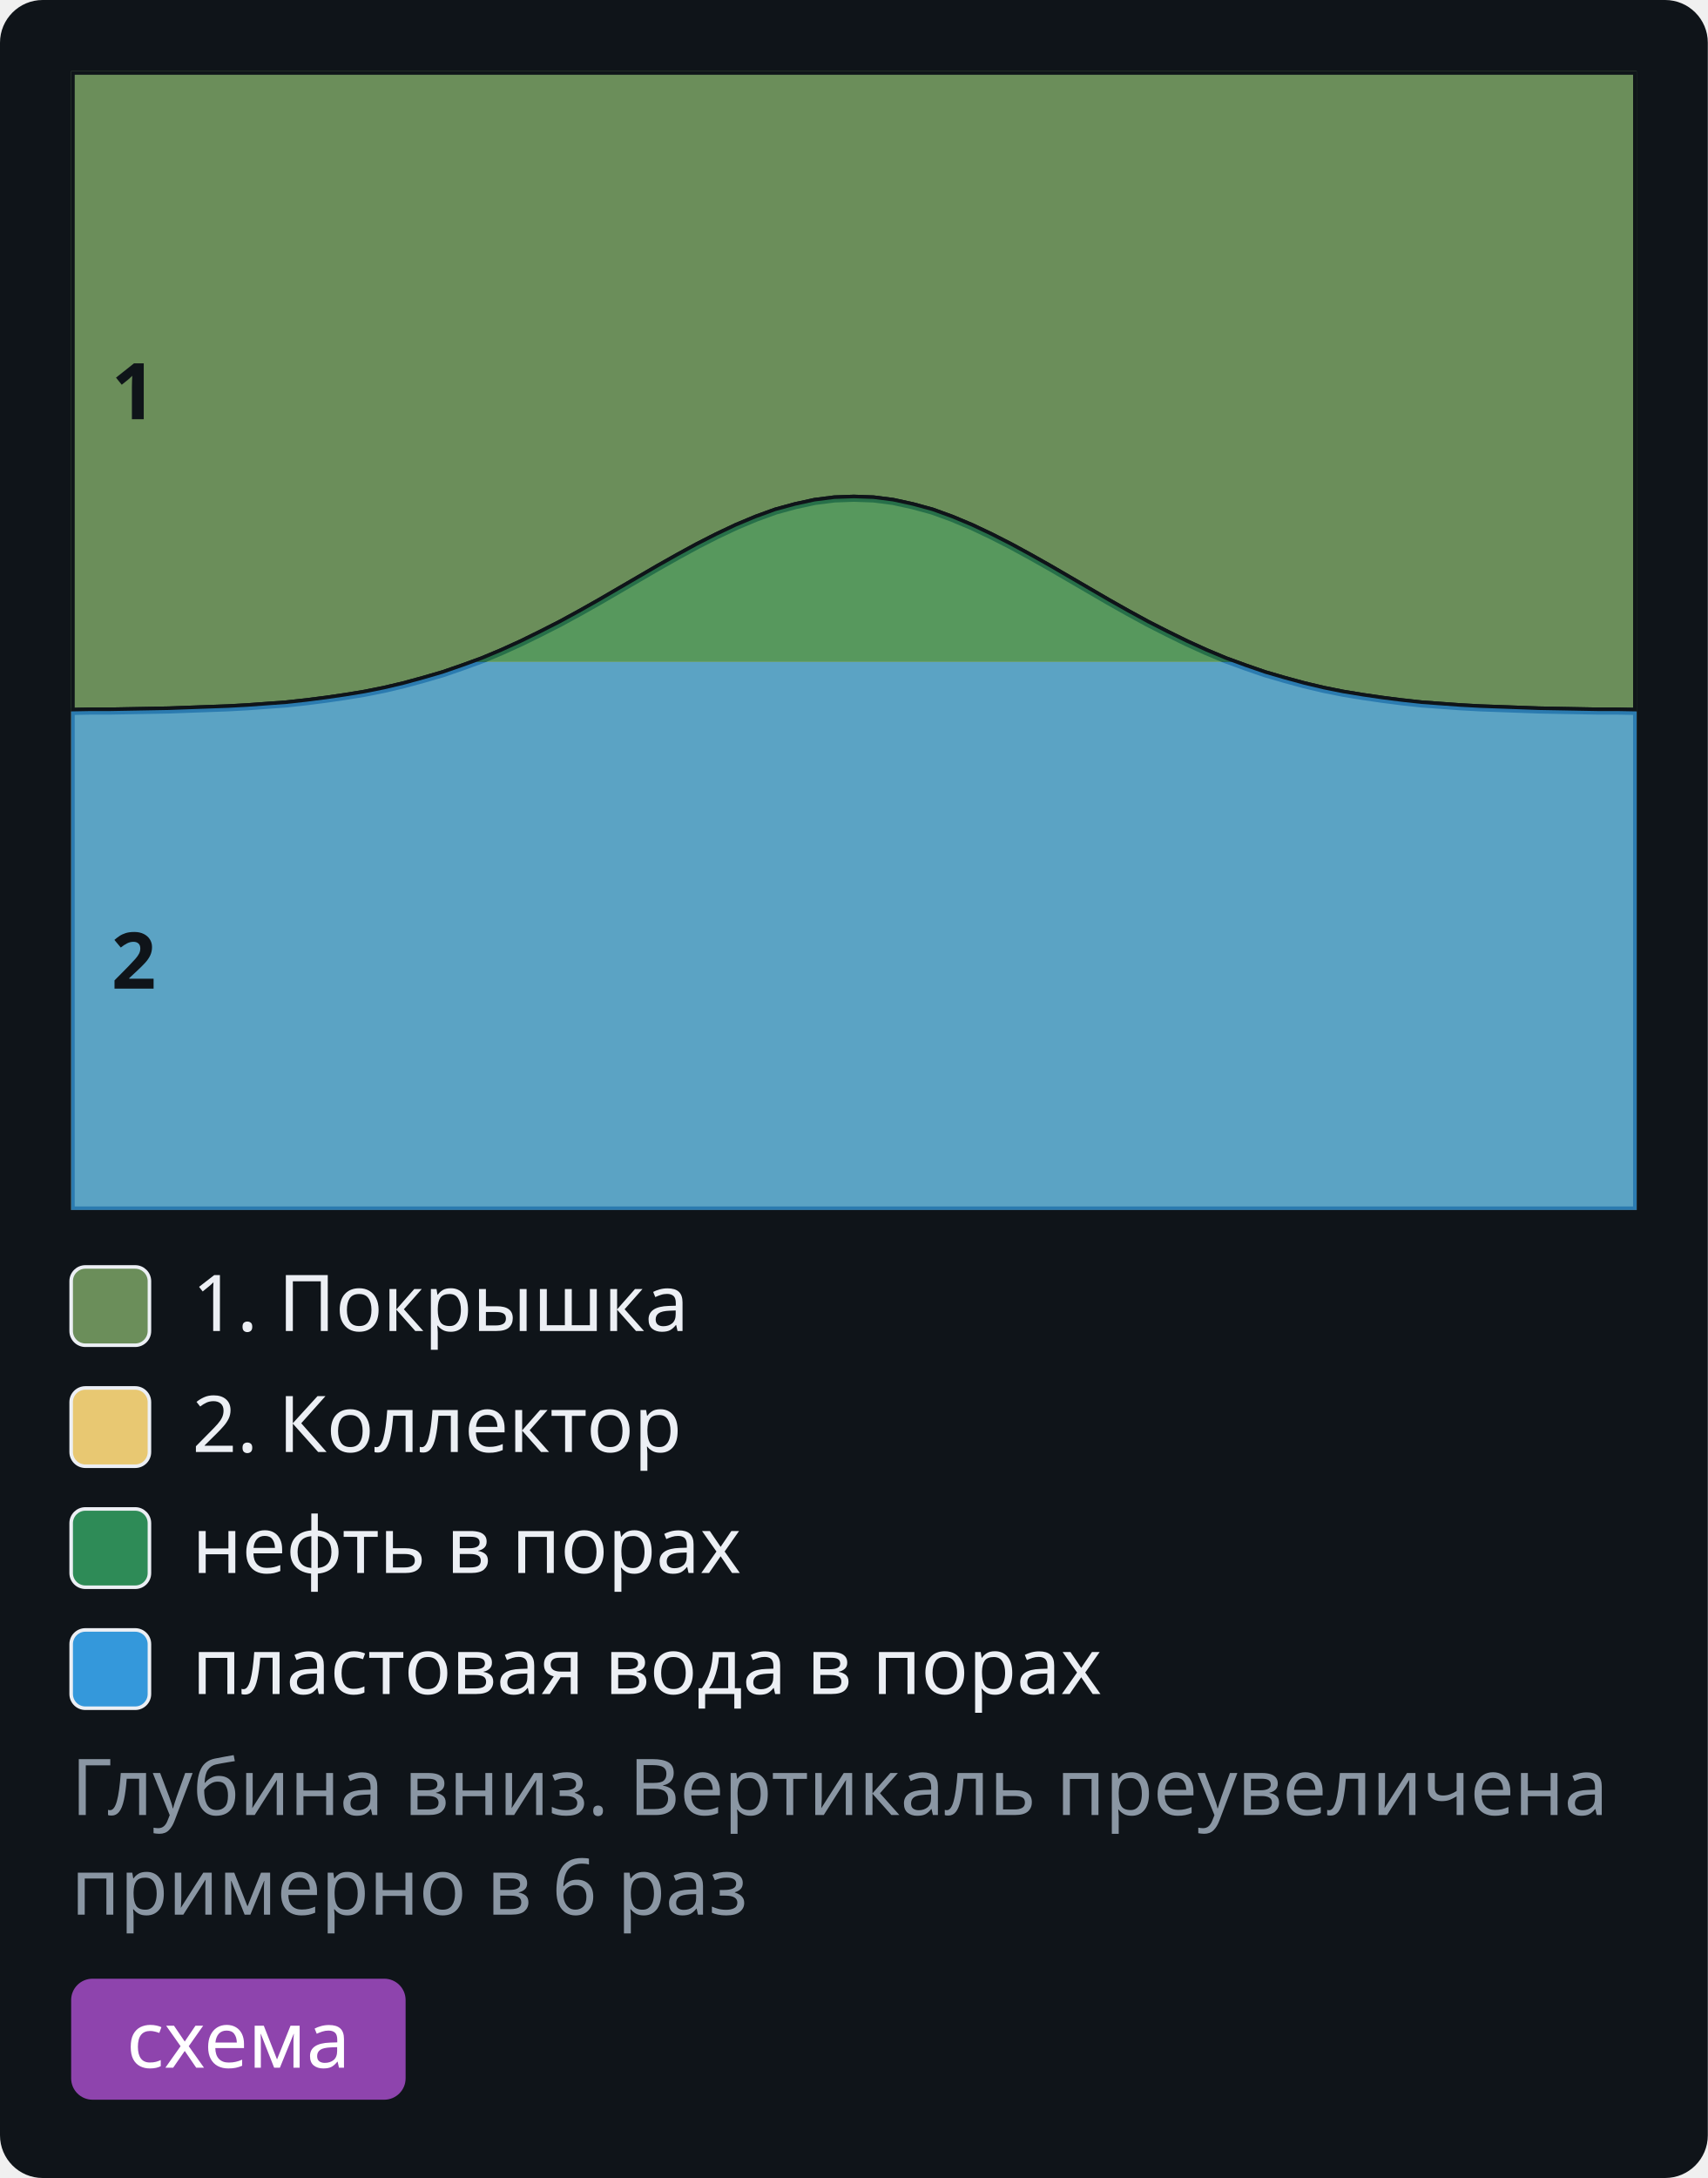
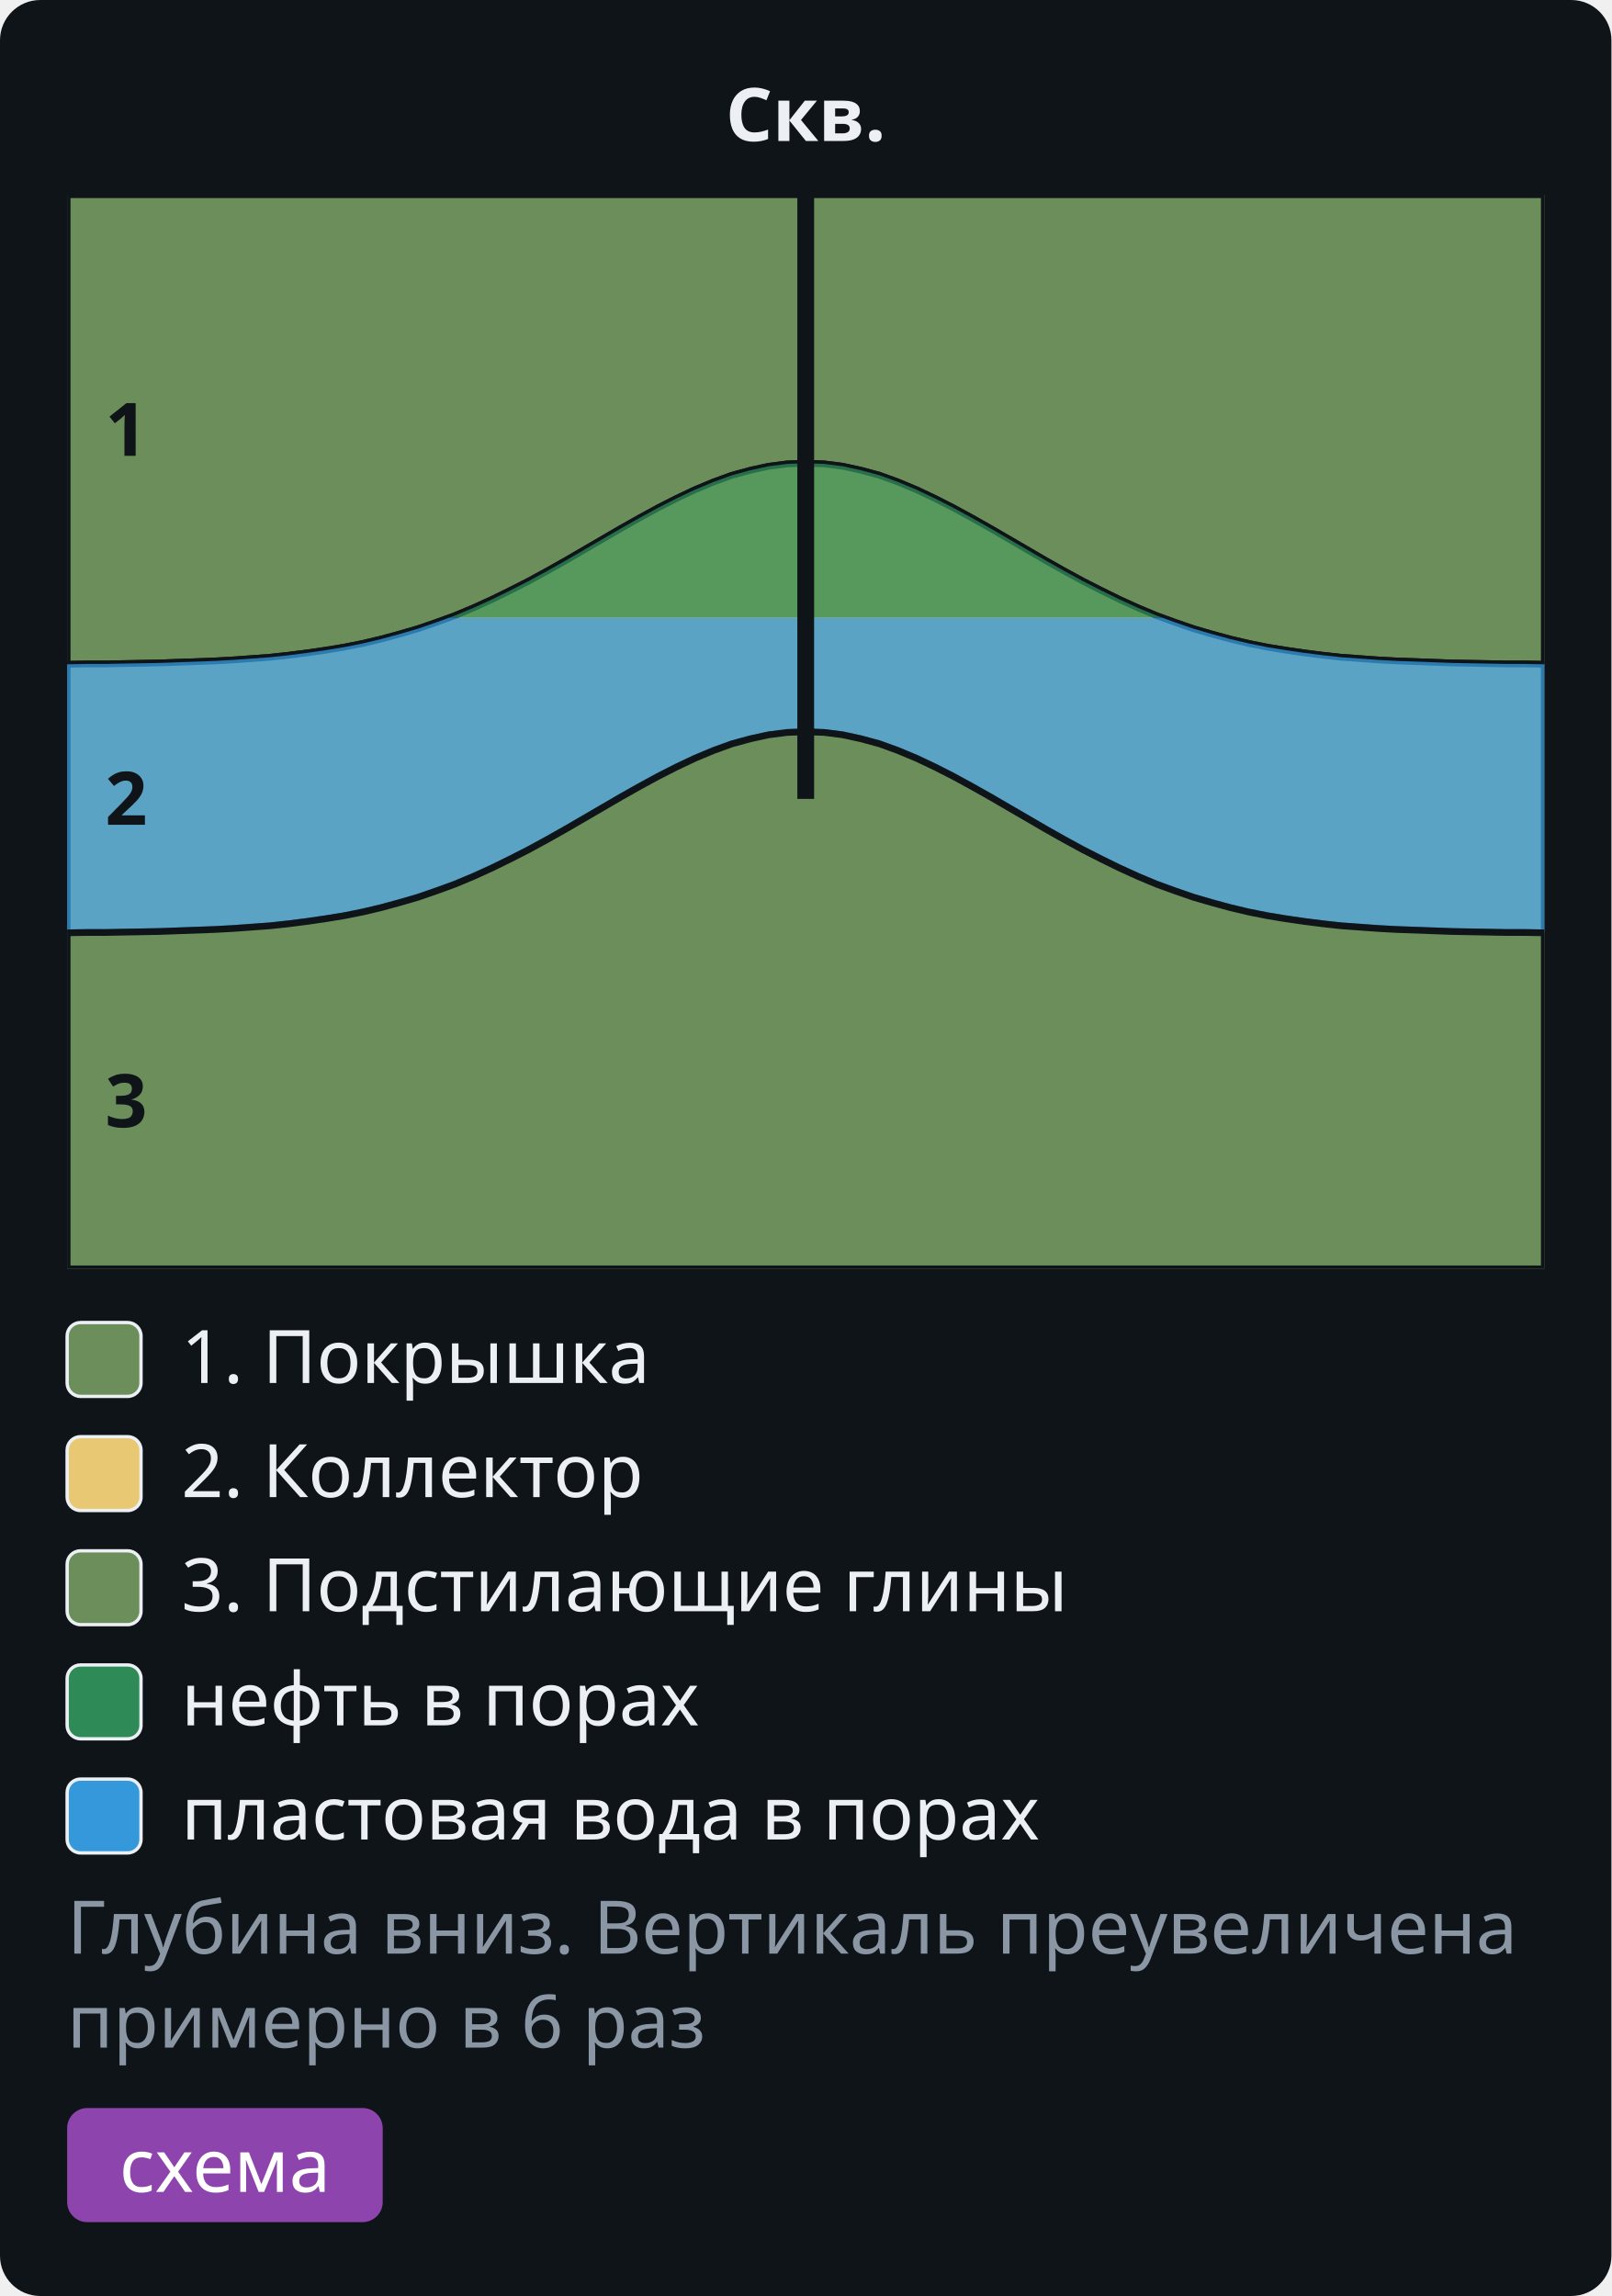
- <svg xmlns="http://www.w3.org/2000/svg" viewBox="0 0 480 612" width="480" height="612" font-family="Segoe UI, sans-serif" role="img">
-   <rect x="0.0" y="0.0" width="480.0" height="612.0" rx="12" fill="#0F1419" stroke="none" />
+ <svg xmlns="http://www.w3.org/2000/svg" viewBox="0 0 480 684" width="480" height="684" font-family="Segoe UI, sans-serif" role="img">
+   <rect x="0.0" y="0.0" width="480.0" height="684.0" rx="12" fill="#0F1419" stroke="none" />
  <defs>
    <clipPath id="frame">
-       <rect x="20" y="20" width="440" height="320" />
+       <rect x="20" y="58" width="440" height="320" />
    </clipPath>
    <clipPath id="layer0">
-       <path d="M20.0,20.0 L25.5,20.0 L31.0,20.0 L36.5,20.0 L42.0,20.0 L47.5,20.0 L53.0,20.0 L58.5,20.0 L64.0,20.0 L69.5,20.0 L75.0,20.0 L80.5,20.0 L86.0,20.0 L91.5,20.0 L97.0,20.0 L102.5,20.0 L108.0,20.0 L113.5,20.0 L119.0,20.0 L124.5,20.0 L130.0,20.0 L135.5,20.0 L141.0,20.0 L146.5,20.0 L152.0,20.0 L157.5,20.0 L163.0,20.0 L168.5,20.0 L174.0,20.0 L179.5,20.0 L185.0,20.0 L190.5,20.0 L196.0,20.0 L201.5,20.0 L207.0,20.0 L212.5,20.0 L218.0,20.0 L223.5,20.0 L229.0,20.0 L234.5,20.0 L240.0,20.0 L245.5,20.0 L251.0,20.0 L256.5,20.0 L262.0,20.0 L267.5,20.0 L273.0,20.0 L278.5,20.0 L284.0,20.0 L289.5,20.0 L295.0,20.0 L300.5,20.0 L306.0,20.0 L311.5,20.0 L317.0,20.0 L322.5,20.0 L328.0,20.0 L333.5,20.0 L339.0,20.0 L344.5,20.0 L350.0,20.0 L355.5,20.0 L361.0,20.0 L366.5,20.0 L372.0,20.0 L377.5,20.0 L383.0,20.0 L388.5,20.0 L394.0,20.0 L399.5,20.0 L405.0,20.0 L410.5,20.0 L416.0,20.0 L421.5,20.0 L427.0,20.0 L432.5,20.0 L438.0,20.0 L443.5,20.0 L449.0,20.0 L454.5,20.0 L460.0,20.0 L460.0,199.9 L454.5,199.8 L449.0,199.8 L443.5,199.7 L438.0,199.6 L432.5,199.5 L427.0,199.3 L421.5,199.1 L416.0,198.9 L410.5,198.6 L405.0,198.2 L399.5,197.8 L394.0,197.2 L388.5,196.5 L383.0,195.7 L377.5,194.8 L372.0,193.7 L366.5,192.4 L361.0,190.9 L355.5,189.3 L350.0,187.4 L344.5,185.4 L339.0,183.1 L333.5,180.6 L328.0,177.9 L322.5,175.1 L317.0,172.1 L311.5,169.0 L306.0,165.8 L300.5,162.6 L295.0,159.4 L289.5,156.3 L284.0,153.3 L278.5,150.5 L273.0,147.9 L267.5,145.6 L262.0,143.6 L256.5,142.1 L251.0,140.9 L245.5,140.2 L240.0,140.0 L234.5,140.2 L229.0,140.9 L223.5,142.1 L218.0,143.6 L212.5,145.6 L207.0,147.9 L201.5,150.5 L196.0,153.3 L190.5,156.3 L185.0,159.4 L179.5,162.6 L174.0,165.8 L168.5,169.0 L163.0,172.1 L157.5,175.1 L152.0,177.9 L146.5,180.6 L141.0,183.1 L135.5,185.4 L130.0,187.4 L124.5,189.3 L119.0,190.9 L113.5,192.4 L108.0,193.7 L102.5,194.8 L97.0,195.7 L91.5,196.5 L86.0,197.2 L80.5,197.8 L75.0,198.2 L69.5,198.6 L64.0,198.9 L58.5,199.1 L53.0,199.3 L47.5,199.5 L42.0,199.6 L36.5,199.7 L31.0,199.8 L25.5,199.8 L20.0,199.9 Z" fill="none" stroke="none" stroke-width="0" stroke-linejoin="round" />
+       <path d="M20.0,58.0 L25.5,58.0 L31.0,58.0 L36.5,58.0 L42.0,58.0 L47.5,58.0 L53.0,58.0 L58.5,58.0 L64.0,58.0 L69.5,58.0 L75.0,58.0 L80.5,58.0 L86.0,58.0 L91.5,58.0 L97.0,58.0 L102.5,58.0 L108.0,58.0 L113.5,58.0 L119.0,58.0 L124.5,58.0 L130.0,58.0 L135.5,58.0 L141.0,58.0 L146.5,58.0 L152.0,58.0 L157.5,58.0 L163.0,58.0 L168.5,58.0 L174.0,58.0 L179.5,58.0 L185.0,58.0 L190.5,58.0 L196.0,58.0 L201.5,58.0 L207.0,58.0 L212.5,58.0 L218.0,58.0 L223.5,58.0 L229.0,58.0 L234.5,58.0 L240.0,58.0 L245.5,58.0 L251.0,58.0 L256.5,58.0 L262.0,58.0 L267.5,58.0 L273.0,58.0 L278.5,58.0 L284.0,58.0 L289.5,58.0 L295.0,58.0 L300.5,58.0 L306.0,58.0 L311.5,58.0 L317.0,58.0 L322.5,58.0 L328.0,58.0 L333.5,58.0 L339.0,58.0 L344.5,58.0 L350.0,58.0 L355.5,58.0 L361.0,58.0 L366.5,58.0 L372.0,58.0 L377.5,58.0 L383.0,58.0 L388.5,58.0 L394.0,58.0 L399.5,58.0 L405.0,58.0 L410.5,58.0 L416.0,58.0 L421.5,58.0 L427.0,58.0 L432.5,58.0 L438.0,58.0 L443.5,58.0 L449.0,58.0 L454.5,58.0 L460.0,58.0 L460.0,197.9 L454.5,197.8 L449.0,197.8 L443.5,197.7 L438.0,197.6 L432.5,197.5 L427.0,197.3 L421.5,197.1 L416.0,196.9 L410.5,196.6 L405.0,196.2 L399.5,195.8 L394.0,195.2 L388.5,194.5 L383.0,193.7 L377.5,192.8 L372.0,191.7 L366.5,190.4 L361.0,188.9 L355.5,187.3 L350.0,185.4 L344.5,183.4 L339.0,181.1 L333.5,178.6 L328.0,175.9 L322.5,173.1 L317.0,170.1 L311.5,167.0 L306.0,163.8 L300.5,160.6 L295.0,157.4 L289.5,154.3 L284.0,151.3 L278.5,148.5 L273.0,145.9 L267.5,143.6 L262.0,141.6 L256.5,140.1 L251.0,138.9 L245.5,138.2 L240.0,138.0 L234.5,138.2 L229.0,138.9 L223.5,140.1 L218.0,141.6 L212.5,143.6 L207.0,145.9 L201.5,148.5 L196.0,151.3 L190.5,154.3 L185.0,157.4 L179.5,160.6 L174.0,163.8 L168.5,167.0 L163.0,170.1 L157.5,173.1 L152.0,175.9 L146.5,178.6 L141.0,181.1 L135.5,183.4 L130.0,185.4 L124.5,187.3 L119.0,188.9 L113.5,190.4 L108.0,191.7 L102.5,192.8 L97.0,193.7 L91.5,194.5 L86.0,195.2 L80.5,195.8 L75.0,196.2 L69.5,196.6 L64.0,196.9 L58.5,197.1 L53.0,197.3 L47.5,197.5 L42.0,197.6 L36.5,197.7 L31.0,197.8 L25.5,197.8 L20.0,197.9 Z" fill="none" stroke="none" stroke-width="0" stroke-linejoin="round" />
    </clipPath>
    <clipPath id="layer1">
-       <path d="M20.0,199.9 L25.5,199.8 L31.0,199.8 L36.5,199.7 L42.0,199.6 L47.5,199.5 L53.0,199.3 L58.5,199.1 L64.0,198.9 L69.5,198.6 L75.0,198.2 L80.5,197.8 L86.0,197.2 L91.5,196.5 L97.0,195.7 L102.5,194.8 L108.0,193.7 L113.5,192.4 L119.0,190.9 L124.5,189.3 L130.0,187.4 L135.5,185.4 L141.0,183.1 L146.5,180.6 L152.0,177.9 L157.5,175.1 L163.0,172.1 L168.5,169.0 L174.0,165.8 L179.5,162.6 L185.0,159.4 L190.5,156.3 L196.0,153.3 L201.5,150.5 L207.0,147.9 L212.5,145.6 L218.0,143.6 L223.5,142.1 L229.0,140.9 L234.5,140.2 L240.0,140.0 L245.5,140.2 L251.0,140.9 L256.5,142.1 L262.0,143.6 L267.5,145.6 L273.0,147.9 L278.5,150.5 L284.0,153.3 L289.5,156.3 L295.0,159.4 L300.5,162.6 L306.0,165.8 L311.5,169.0 L317.0,172.1 L322.5,175.1 L328.0,177.9 L333.5,180.6 L339.0,183.1 L344.5,185.4 L350.0,187.4 L355.5,189.3 L361.0,190.9 L366.5,192.4 L372.0,193.7 L377.5,194.8 L383.0,195.7 L388.5,196.5 L394.0,197.2 L399.5,197.8 L405.0,198.2 L410.5,198.6 L416.0,198.9 L421.5,199.1 L427.0,199.3 L432.5,199.5 L438.0,199.6 L443.5,199.7 L449.0,199.8 L454.5,199.8 L460.0,199.9 L460.0,340.0 L454.5,340.0 L449.0,340.0 L443.5,340.0 L438.0,340.0 L432.5,340.0 L427.0,340.0 L421.5,340.0 L416.0,340.0 L410.5,340.0 L405.0,340.0 L399.5,340.0 L394.0,340.0 L388.5,340.0 L383.0,340.0 L377.5,340.0 L372.0,340.0 L366.5,340.0 L361.0,340.0 L355.5,340.0 L350.0,340.0 L344.5,340.0 L339.0,340.0 L333.5,340.0 L328.0,340.0 L322.5,340.0 L317.0,340.0 L311.5,340.0 L306.0,340.0 L300.5,340.0 L295.0,340.0 L289.5,340.0 L284.0,340.0 L278.5,340.0 L273.0,340.0 L267.5,340.0 L262.0,340.0 L256.5,340.0 L251.0,340.0 L245.5,340.0 L240.0,340.0 L234.5,340.0 L229.0,340.0 L223.5,340.0 L218.0,340.0 L212.5,340.0 L207.0,340.0 L201.5,340.0 L196.0,340.0 L190.5,340.0 L185.0,340.0 L179.5,340.0 L174.0,340.0 L168.5,340.0 L163.0,340.0 L157.5,340.0 L152.0,340.0 L146.5,340.0 L141.0,340.0 L135.5,340.0 L130.0,340.0 L124.5,340.0 L119.0,340.0 L113.5,340.0 L108.0,340.0 L102.5,340.0 L97.0,340.0 L91.5,340.0 L86.0,340.0 L80.5,340.0 L75.0,340.0 L69.5,340.0 L64.0,340.0 L58.5,340.0 L53.0,340.0 L47.5,340.0 L42.0,340.0 L36.5,340.0 L31.0,340.0 L25.5,340.0 L20.0,340.0 Z" fill="none" stroke="none" stroke-width="0" stroke-linejoin="round" />
+       <path d="M20.0,197.9 L25.5,197.8 L31.0,197.8 L36.5,197.7 L42.0,197.6 L47.5,197.5 L53.0,197.3 L58.5,197.1 L64.0,196.9 L69.5,196.6 L75.0,196.2 L80.5,195.8 L86.0,195.2 L91.5,194.5 L97.0,193.7 L102.5,192.8 L108.0,191.7 L113.5,190.4 L119.0,188.9 L124.5,187.3 L130.0,185.4 L135.5,183.4 L141.0,181.1 L146.5,178.6 L152.0,175.9 L157.5,173.1 L163.0,170.1 L168.5,167.0 L174.0,163.8 L179.5,160.6 L185.0,157.4 L190.5,154.3 L196.0,151.3 L201.5,148.5 L207.0,145.9 L212.5,143.6 L218.0,141.6 L223.5,140.1 L229.0,138.9 L234.5,138.2 L240.0,138.0 L245.5,138.2 L251.0,138.9 L256.5,140.1 L262.0,141.6 L267.5,143.6 L273.0,145.9 L278.5,148.5 L284.0,151.3 L289.5,154.3 L295.0,157.4 L300.5,160.6 L306.0,163.8 L311.5,167.0 L317.0,170.1 L322.5,173.1 L328.0,175.9 L333.5,178.6 L339.0,181.1 L344.5,183.4 L350.0,185.4 L355.5,187.3 L361.0,188.9 L366.5,190.4 L372.0,191.7 L377.5,192.8 L383.0,193.7 L388.5,194.5 L394.0,195.2 L399.5,195.8 L405.0,196.2 L410.5,196.6 L416.0,196.9 L421.5,197.1 L427.0,197.3 L432.5,197.5 L438.0,197.6 L443.5,197.7 L449.0,197.8 L454.5,197.8 L460.0,197.9 L460.0,277.9 L454.5,277.8 L449.0,277.8 L443.5,277.7 L438.0,277.6 L432.5,277.5 L427.0,277.3 L421.5,277.1 L416.0,276.9 L410.5,276.6 L405.0,276.2 L399.5,275.8 L394.0,275.2 L388.5,274.5 L383.0,273.7 L377.5,272.8 L372.0,271.7 L366.5,270.4 L361.0,268.9 L355.5,267.3 L350.0,265.4 L344.5,263.4 L339.0,261.1 L333.5,258.6 L328.0,255.9 L322.5,253.1 L317.0,250.1 L311.5,247.0 L306.0,243.8 L300.5,240.6 L295.0,237.4 L289.5,234.3 L284.0,231.3 L278.5,228.5 L273.0,225.9 L267.5,223.6 L262.0,221.6 L256.5,220.1 L251.0,218.9 L245.5,218.2 L240.0,218.0 L234.5,218.2 L229.0,218.9 L223.5,220.1 L218.0,221.6 L212.5,223.6 L207.0,225.9 L201.5,228.5 L196.0,231.3 L190.5,234.3 L185.0,237.4 L179.5,240.6 L174.0,243.8 L168.5,247.0 L163.0,250.1 L157.5,253.1 L152.0,255.9 L146.5,258.6 L141.0,261.1 L135.5,263.4 L130.0,265.4 L124.5,267.3 L119.0,268.9 L113.5,270.4 L108.0,271.7 L102.5,272.8 L97.0,273.7 L91.5,274.5 L86.0,275.2 L80.5,275.8 L75.0,276.2 L69.5,276.6 L64.0,276.9 L58.5,277.1 L53.0,277.3 L47.5,277.5 L42.0,277.6 L36.5,277.7 L31.0,277.8 L25.5,277.8 L20.0,277.9 Z" fill="none" stroke="none" stroke-width="0" stroke-linejoin="round" />
+     </clipPath>
+     <clipPath id="layer2">
+       <path d="M20.0,277.9 L25.5,277.8 L31.0,277.8 L36.5,277.7 L42.0,277.6 L47.5,277.5 L53.0,277.3 L58.5,277.1 L64.0,276.9 L69.5,276.6 L75.0,276.2 L80.5,275.8 L86.0,275.2 L91.5,274.5 L97.0,273.7 L102.5,272.8 L108.0,271.7 L113.5,270.4 L119.0,268.9 L124.5,267.3 L130.0,265.4 L135.5,263.4 L141.0,261.1 L146.5,258.6 L152.0,255.9 L157.5,253.1 L163.0,250.1 L168.5,247.0 L174.0,243.8 L179.5,240.6 L185.0,237.4 L190.5,234.3 L196.0,231.3 L201.5,228.5 L207.0,225.9 L212.5,223.6 L218.0,221.6 L223.5,220.1 L229.0,218.9 L234.5,218.2 L240.0,218.0 L245.5,218.2 L251.0,218.9 L256.5,220.1 L262.0,221.6 L267.5,223.6 L273.0,225.9 L278.5,228.5 L284.0,231.3 L289.5,234.3 L295.0,237.4 L300.5,240.6 L306.0,243.8 L311.5,247.0 L317.0,250.1 L322.5,253.1 L328.0,255.9 L333.5,258.6 L339.0,261.1 L344.5,263.4 L350.0,265.4 L355.5,267.3 L361.0,268.9 L366.5,270.4 L372.0,271.7 L377.5,272.8 L383.0,273.7 L388.5,274.5 L394.0,275.2 L399.5,275.8 L405.0,276.2 L410.5,276.6 L416.0,276.9 L421.5,277.1 L427.0,277.3 L432.5,277.5 L438.0,277.6 L443.5,277.7 L449.0,277.8 L454.5,277.8 L460.0,277.9 L460.0,378.0 L454.5,378.0 L449.0,378.0 L443.5,378.0 L438.0,378.0 L432.5,378.0 L427.0,378.0 L421.5,378.0 L416.0,378.0 L410.5,378.0 L405.0,378.0 L399.5,378.0 L394.0,378.0 L388.5,378.0 L383.0,378.0 L377.5,378.0 L372.0,378.0 L366.5,378.0 L361.0,378.0 L355.5,378.0 L350.0,378.0 L344.5,378.0 L339.0,378.0 L333.5,378.0 L328.0,378.0 L322.5,378.0 L317.0,378.0 L311.5,378.0 L306.0,378.0 L300.5,378.0 L295.0,378.0 L289.5,378.0 L284.0,378.0 L278.5,378.0 L273.0,378.0 L267.5,378.0 L262.0,378.0 L256.5,378.0 L251.0,378.0 L245.5,378.0 L240.0,378.0 L234.5,378.0 L229.0,378.0 L223.5,378.0 L218.0,378.0 L212.5,378.0 L207.0,378.0 L201.5,378.0 L196.0,378.0 L190.5,378.0 L185.0,378.0 L179.5,378.0 L174.0,378.0 L168.5,378.0 L163.0,378.0 L157.5,378.0 L152.0,378.0 L146.5,378.0 L141.0,378.0 L135.5,378.0 L130.0,378.0 L124.5,378.0 L119.0,378.0 L113.5,378.0 L108.0,378.0 L102.5,378.0 L97.0,378.0 L91.5,378.0 L86.0,378.0 L80.5,378.0 L75.0,378.0 L69.5,378.0 L64.0,378.0 L58.5,378.0 L53.0,378.0 L47.5,378.0 L42.0,378.0 L36.5,378.0 L31.0,378.0 L25.5,378.0 L20.0,378.0 Z" fill="none" stroke="none" stroke-width="0" stroke-linejoin="round" />
    </clipPath>
  </defs>
  <g clip-path="url(#frame)">
-     <path d="M20.0,20.0 L25.5,20.0 L31.0,20.0 L36.5,20.0 L42.0,20.0 L47.5,20.0 L53.0,20.0 L58.5,20.0 L64.0,20.0 L69.5,20.0 L75.0,20.0 L80.5,20.0 L86.0,20.0 L91.5,20.0 L97.0,20.0 L102.5,20.0 L108.0,20.0 L113.5,20.0 L119.0,20.0 L124.5,20.0 L130.0,20.0 L135.5,20.0 L141.0,20.0 L146.5,20.0 L152.0,20.0 L157.5,20.0 L163.0,20.0 L168.5,20.0 L174.0,20.0 L179.5,20.0 L185.0,20.0 L190.5,20.0 L196.0,20.0 L201.5,20.0 L207.0,20.0 L212.5,20.0 L218.0,20.0 L223.5,20.0 L229.0,20.0 L234.5,20.0 L240.0,20.0 L245.5,20.0 L251.0,20.0 L256.5,20.0 L262.0,20.0 L267.5,20.0 L273.0,20.0 L278.5,20.0 L284.0,20.0 L289.5,20.0 L295.0,20.0 L300.5,20.0 L306.0,20.0 L311.5,20.0 L317.0,20.0 L322.5,20.0 L328.0,20.0 L333.5,20.0 L339.0,20.0 L344.5,20.0 L350.0,20.0 L355.5,20.0 L361.0,20.0 L366.5,20.0 L372.0,20.0 L377.5,20.0 L383.0,20.0 L388.5,20.0 L394.0,20.0 L399.5,20.0 L405.0,20.0 L410.5,20.0 L416.0,20.0 L421.5,20.0 L427.0,20.0 L432.5,20.0 L438.0,20.0 L443.5,20.0 L449.0,20.0 L454.5,20.0 L460.0,20.0 L460.0,199.9 L454.5,199.8 L449.0,199.8 L443.5,199.7 L438.0,199.6 L432.5,199.5 L427.0,199.3 L421.5,199.1 L416.0,198.9 L410.5,198.6 L405.0,198.2 L399.5,197.8 L394.0,197.2 L388.5,196.5 L383.0,195.7 L377.5,194.8 L372.0,193.7 L366.5,192.4 L361.0,190.9 L355.5,189.3 L350.0,187.4 L344.5,185.4 L339.0,183.1 L333.5,180.6 L328.0,177.9 L322.5,175.1 L317.0,172.1 L311.5,169.0 L306.0,165.8 L300.5,162.6 L295.0,159.4 L289.5,156.3 L284.0,153.3 L278.5,150.5 L273.0,147.9 L267.5,145.6 L262.0,143.6 L256.5,142.1 L251.0,140.9 L245.5,140.2 L240.0,140.0 L234.5,140.2 L229.0,140.9 L223.5,142.1 L218.0,143.6 L212.5,145.6 L207.0,147.9 L201.5,150.5 L196.0,153.3 L190.5,156.3 L185.0,159.4 L179.5,162.6 L174.0,165.8 L168.5,169.0 L163.0,172.1 L157.5,175.1 L152.0,177.9 L146.5,180.6 L141.0,183.1 L135.5,185.4 L130.0,187.4 L124.5,189.3 L119.0,190.9 L113.5,192.4 L108.0,193.7 L102.5,194.8 L97.0,195.7 L91.5,196.5 L86.0,197.2 L80.5,197.8 L75.0,198.2 L69.5,198.6 L64.0,198.9 L58.5,199.1 L53.0,199.3 L47.5,199.5 L42.0,199.6 L36.5,199.7 L31.0,199.8 L25.5,199.8 L20.0,199.9 Z" fill="#6B8E5A" stroke="#0F1419" stroke-width="2" stroke-linejoin="round" />
-     <path d="M20.0,199.9 L25.5,199.8 L31.0,199.8 L36.5,199.7 L42.0,199.6 L47.5,199.5 L53.0,199.3 L58.5,199.1 L64.0,198.9 L69.5,198.6 L75.0,198.2 L80.5,197.8 L86.0,197.2 L91.5,196.5 L97.0,195.7 L102.5,194.8 L108.0,193.7 L113.5,192.4 L119.0,190.9 L124.5,189.3 L130.0,187.4 L135.5,185.4 L141.0,183.1 L146.5,180.6 L152.0,177.9 L157.5,175.1 L163.0,172.1 L168.5,169.0 L174.0,165.8 L179.5,162.6 L185.0,159.4 L190.5,156.3 L196.0,153.3 L201.5,150.5 L207.0,147.9 L212.5,145.6 L218.0,143.6 L223.5,142.1 L229.0,140.9 L234.5,140.2 L240.0,140.0 L245.5,140.2 L251.0,140.9 L256.5,142.1 L262.0,143.6 L267.5,145.6 L273.0,147.9 L278.5,150.5 L284.0,153.3 L289.5,156.3 L295.0,159.4 L300.5,162.6 L306.0,165.8 L311.5,169.0 L317.0,172.1 L322.5,175.1 L328.0,177.9 L333.5,180.6 L339.0,183.1 L344.5,185.4 L350.0,187.4 L355.5,189.3 L361.0,190.9 L366.5,192.4 L372.0,193.7 L377.5,194.8 L383.0,195.7 L388.5,196.5 L394.0,197.2 L399.5,197.8 L405.0,198.2 L410.5,198.6 L416.0,198.9 L421.5,199.1 L427.0,199.3 L432.5,199.5 L438.0,199.6 L443.5,199.7 L449.0,199.8 L454.5,199.8 L460.0,199.9 L460.0,340.0 L454.5,340.0 L449.0,340.0 L443.5,340.0 L438.0,340.0 L432.5,340.0 L427.0,340.0 L421.5,340.0 L416.0,340.0 L410.5,340.0 L405.0,340.0 L399.5,340.0 L394.0,340.0 L388.5,340.0 L383.0,340.0 L377.5,340.0 L372.0,340.0 L366.5,340.0 L361.0,340.0 L355.5,340.0 L350.0,340.0 L344.5,340.0 L339.0,340.0 L333.5,340.0 L328.0,340.0 L322.5,340.0 L317.0,340.0 L311.5,340.0 L306.0,340.0 L300.5,340.0 L295.0,340.0 L289.5,340.0 L284.0,340.0 L278.5,340.0 L273.0,340.0 L267.5,340.0 L262.0,340.0 L256.5,340.0 L251.0,340.0 L245.5,340.0 L240.0,340.0 L234.5,340.0 L229.0,340.0 L223.5,340.0 L218.0,340.0 L212.5,340.0 L207.0,340.0 L201.5,340.0 L196.0,340.0 L190.5,340.0 L185.0,340.0 L179.5,340.0 L174.0,340.0 L168.5,340.0 L163.0,340.0 L157.5,340.0 L152.0,340.0 L146.5,340.0 L141.0,340.0 L135.5,340.0 L130.0,340.0 L124.5,340.0 L119.0,340.0 L113.5,340.0 L108.0,340.0 L102.5,340.0 L97.0,340.0 L91.5,340.0 L86.0,340.0 L80.5,340.0 L75.0,340.0 L69.5,340.0 L64.0,340.0 L58.5,340.0 L53.0,340.0 L47.5,340.0 L42.0,340.0 L36.5,340.0 L31.0,340.0 L25.5,340.0 L20.0,340.0 Z" fill="#E8C872" stroke="#0F1419" stroke-width="2" stroke-linejoin="round" />
-     <rect x="20.0" y="140.0" width="440.0" height="46.0" rx="0" fill="#2E8B57" stroke="none" clip-path="url(#layer1)" fill-opacity="0.78" />
-     <rect x="20.0" y="186.0" width="440.0" height="154.0" rx="0" fill="#3498DB" stroke="none" clip-path="url(#layer1)" fill-opacity="0.78" />
+     <path d="M20.0,58.0 L25.5,58.0 L31.0,58.0 L36.5,58.0 L42.0,58.0 L47.5,58.0 L53.0,58.0 L58.5,58.0 L64.0,58.0 L69.5,58.0 L75.0,58.0 L80.5,58.0 L86.0,58.0 L91.5,58.0 L97.0,58.0 L102.5,58.0 L108.0,58.0 L113.5,58.0 L119.0,58.0 L124.5,58.0 L130.0,58.0 L135.5,58.0 L141.0,58.0 L146.5,58.0 L152.0,58.0 L157.5,58.0 L163.0,58.0 L168.5,58.0 L174.0,58.0 L179.5,58.0 L185.0,58.0 L190.5,58.0 L196.0,58.0 L201.5,58.0 L207.0,58.0 L212.5,58.0 L218.0,58.0 L223.5,58.0 L229.0,58.0 L234.5,58.0 L240.0,58.0 L245.5,58.0 L251.0,58.0 L256.5,58.0 L262.0,58.0 L267.5,58.0 L273.0,58.0 L278.5,58.0 L284.0,58.0 L289.5,58.0 L295.0,58.0 L300.5,58.0 L306.0,58.0 L311.5,58.0 L317.0,58.0 L322.5,58.0 L328.0,58.0 L333.5,58.0 L339.0,58.0 L344.5,58.0 L350.0,58.0 L355.5,58.0 L361.0,58.0 L366.5,58.0 L372.0,58.0 L377.5,58.0 L383.0,58.0 L388.5,58.0 L394.0,58.0 L399.5,58.0 L405.0,58.0 L410.5,58.0 L416.0,58.0 L421.5,58.0 L427.0,58.0 L432.5,58.0 L438.0,58.0 L443.5,58.0 L449.0,58.0 L454.5,58.0 L460.0,58.0 L460.0,197.9 L454.5,197.8 L449.0,197.8 L443.5,197.7 L438.0,197.6 L432.5,197.5 L427.0,197.3 L421.5,197.1 L416.0,196.9 L410.5,196.6 L405.0,196.2 L399.5,195.8 L394.0,195.2 L388.5,194.5 L383.0,193.7 L377.5,192.8 L372.0,191.7 L366.5,190.4 L361.0,188.9 L355.5,187.3 L350.0,185.4 L344.5,183.4 L339.0,181.1 L333.5,178.6 L328.0,175.9 L322.5,173.1 L317.0,170.1 L311.5,167.0 L306.0,163.8 L300.5,160.6 L295.0,157.4 L289.5,154.3 L284.0,151.3 L278.5,148.5 L273.0,145.9 L267.5,143.6 L262.0,141.6 L256.5,140.1 L251.0,138.9 L245.5,138.2 L240.0,138.0 L234.5,138.2 L229.0,138.9 L223.5,140.1 L218.0,141.6 L212.5,143.6 L207.0,145.9 L201.5,148.5 L196.0,151.3 L190.5,154.3 L185.0,157.4 L179.5,160.6 L174.0,163.8 L168.5,167.0 L163.0,170.1 L157.5,173.1 L152.0,175.9 L146.5,178.6 L141.0,181.1 L135.5,183.4 L130.0,185.4 L124.5,187.3 L119.0,188.9 L113.5,190.4 L108.0,191.7 L102.5,192.8 L97.0,193.7 L91.5,194.5 L86.0,195.2 L80.5,195.8 L75.0,196.2 L69.5,196.6 L64.0,196.9 L58.5,197.1 L53.0,197.3 L47.5,197.5 L42.0,197.6 L36.5,197.7 L31.0,197.8 L25.5,197.8 L20.0,197.9 Z" fill="#6B8E5A" stroke="#0F1419" stroke-width="2" stroke-linejoin="round" />
+     <path d="M20.0,197.9 L25.5,197.8 L31.0,197.8 L36.5,197.7 L42.0,197.6 L47.5,197.5 L53.0,197.3 L58.5,197.1 L64.0,196.9 L69.5,196.6 L75.0,196.2 L80.5,195.8 L86.0,195.2 L91.5,194.5 L97.0,193.7 L102.5,192.8 L108.0,191.7 L113.5,190.4 L119.0,188.9 L124.5,187.3 L130.0,185.4 L135.5,183.4 L141.0,181.1 L146.5,178.6 L152.0,175.9 L157.5,173.1 L163.0,170.1 L168.5,167.0 L174.0,163.8 L179.5,160.6 L185.0,157.4 L190.5,154.3 L196.0,151.3 L201.5,148.5 L207.0,145.9 L212.5,143.6 L218.0,141.6 L223.5,140.1 L229.0,138.9 L234.5,138.2 L240.0,138.0 L245.5,138.2 L251.0,138.9 L256.5,140.1 L262.0,141.6 L267.5,143.6 L273.0,145.9 L278.5,148.5 L284.0,151.3 L289.5,154.3 L295.0,157.4 L300.5,160.6 L306.0,163.8 L311.5,167.0 L317.0,170.1 L322.5,173.1 L328.0,175.9 L333.5,178.6 L339.0,181.1 L344.5,183.4 L350.0,185.4 L355.5,187.3 L361.0,188.9 L366.5,190.4 L372.0,191.7 L377.5,192.8 L383.0,193.7 L388.5,194.5 L394.0,195.2 L399.5,195.8 L405.0,196.2 L410.5,196.6 L416.0,196.9 L421.5,197.1 L427.0,197.3 L432.5,197.5 L438.0,197.6 L443.5,197.7 L449.0,197.8 L454.5,197.8 L460.0,197.9 L460.0,277.9 L454.5,277.8 L449.0,277.8 L443.5,277.7 L438.0,277.6 L432.5,277.5 L427.0,277.3 L421.5,277.1 L416.0,276.9 L410.5,276.6 L405.0,276.2 L399.5,275.8 L394.0,275.2 L388.5,274.5 L383.0,273.7 L377.5,272.8 L372.0,271.7 L366.5,270.4 L361.0,268.9 L355.5,267.3 L350.0,265.4 L344.5,263.4 L339.0,261.1 L333.5,258.6 L328.0,255.9 L322.5,253.1 L317.0,250.1 L311.5,247.0 L306.0,243.8 L300.5,240.6 L295.0,237.4 L289.5,234.3 L284.0,231.3 L278.5,228.5 L273.0,225.9 L267.5,223.6 L262.0,221.6 L256.5,220.1 L251.0,218.9 L245.5,218.2 L240.0,218.0 L234.5,218.2 L229.0,218.9 L223.5,220.1 L218.0,221.6 L212.5,223.6 L207.0,225.9 L201.5,228.5 L196.0,231.3 L190.5,234.3 L185.0,237.4 L179.5,240.6 L174.0,243.8 L168.5,247.0 L163.0,250.1 L157.5,253.1 L152.0,255.9 L146.5,258.6 L141.0,261.1 L135.5,263.4 L130.0,265.4 L124.5,267.3 L119.0,268.9 L113.5,270.4 L108.0,271.7 L102.5,272.8 L97.0,273.7 L91.5,274.5 L86.0,275.2 L80.5,275.8 L75.0,276.2 L69.5,276.6 L64.0,276.9 L58.5,277.1 L53.0,277.3 L47.5,277.5 L42.0,277.6 L36.5,277.7 L31.0,277.8 L25.5,277.8 L20.0,277.9 Z" fill="#E8C872" stroke="#0F1419" stroke-width="2" stroke-linejoin="round" />
+     <rect x="20.0" y="138.0" width="440.0" height="46.0" rx="0" fill="#2E8B57" stroke="none" clip-path="url(#layer1)" fill-opacity="0.78" />
+     <rect x="20.0" y="184.0" width="440.0" height="194.0" rx="0" fill="#3498DB" stroke="none" clip-path="url(#layer1)" fill-opacity="0.78" />
+     <path d="M20.0,277.9 L25.5,277.8 L31.0,277.8 L36.5,277.7 L42.0,277.6 L47.5,277.5 L53.0,277.3 L58.5,277.1 L64.0,276.9 L69.5,276.6 L75.0,276.2 L80.5,275.8 L86.0,275.2 L91.5,274.5 L97.0,273.7 L102.5,272.8 L108.0,271.7 L113.5,270.4 L119.0,268.9 L124.5,267.3 L130.0,265.4 L135.5,263.4 L141.0,261.1 L146.5,258.6 L152.0,255.9 L157.5,253.1 L163.0,250.1 L168.5,247.0 L174.0,243.8 L179.5,240.6 L185.0,237.4 L190.5,234.3 L196.0,231.3 L201.5,228.5 L207.0,225.9 L212.5,223.6 L218.0,221.6 L223.5,220.1 L229.0,218.9 L234.5,218.2 L240.0,218.0 L245.5,218.2 L251.0,218.9 L256.5,220.1 L262.0,221.6 L267.5,223.6 L273.0,225.9 L278.5,228.5 L284.0,231.3 L289.5,234.3 L295.0,237.4 L300.5,240.6 L306.0,243.8 L311.5,247.0 L317.0,250.1 L322.5,253.1 L328.0,255.9 L333.5,258.6 L339.0,261.1 L344.5,263.4 L350.0,265.4 L355.5,267.3 L361.0,268.9 L366.5,270.4 L372.0,271.7 L377.5,272.8 L383.0,273.7 L388.5,274.5 L394.0,275.2 L399.5,275.8 L405.0,276.2 L410.5,276.6 L416.0,276.9 L421.5,277.1 L427.0,277.3 L432.5,277.5 L438.0,277.6 L443.5,277.7 L449.0,277.8 L454.5,277.8 L460.0,277.9 L460.0,378.0 L454.5,378.0 L449.0,378.0 L443.5,378.0 L438.0,378.0 L432.5,378.0 L427.0,378.0 L421.5,378.0 L416.0,378.0 L410.5,378.0 L405.0,378.0 L399.5,378.0 L394.0,378.0 L388.5,378.0 L383.0,378.0 L377.5,378.0 L372.0,378.0 L366.5,378.0 L361.0,378.0 L355.5,378.0 L350.0,378.0 L344.5,378.0 L339.0,378.0 L333.5,378.0 L328.0,378.0 L322.5,378.0 L317.0,378.0 L311.5,378.0 L306.0,378.0 L300.5,378.0 L295.0,378.0 L289.5,378.0 L284.0,378.0 L278.5,378.0 L273.0,378.0 L267.5,378.0 L262.0,378.0 L256.5,378.0 L251.0,378.0 L245.5,378.0 L240.0,378.0 L234.5,378.0 L229.0,378.0 L223.5,378.0 L218.0,378.0 L212.5,378.0 L207.0,378.0 L201.5,378.0 L196.0,378.0 L190.5,378.0 L185.0,378.0 L179.5,378.0 L174.0,378.0 L168.5,378.0 L163.0,378.0 L157.5,378.0 L152.0,378.0 L146.5,378.0 L141.0,378.0 L135.5,378.0 L130.0,378.0 L124.5,378.0 L119.0,378.0 L113.5,378.0 L108.0,378.0 L102.5,378.0 L97.0,378.0 L91.5,378.0 L86.0,378.0 L80.5,378.0 L75.0,378.0 L69.5,378.0 L64.0,378.0 L58.5,378.0 L53.0,378.0 L47.5,378.0 L42.0,378.0 L36.5,378.0 L31.0,378.0 L25.5,378.0 L20.0,378.0 Z" fill="#6B8E5A" stroke="#0F1419" stroke-width="2" stroke-linejoin="round" />
+     <line x1="240.0" y1="58.0" x2="240.0" y2="238.0" stroke="#0F1419" stroke-width="5" />
  </g>
-   <text x="37.6" y="117.8" fill="#0F1419" font-size="22" font-weight="600" text-anchor="middle">1</text>
-   <text x="37.6" y="277.8" fill="#0F1419" font-size="22" font-weight="600" text-anchor="middle">2</text>
-   <rect x="20.0" y="356.0" width="22.0" height="22.0" rx="4" fill="#6B8E5A" stroke="#ECEFF4" />
-   <text x="54.0" y="374.0" fill="#ECEFF4" font-size="22" font-weight="400" text-anchor="start">1. Покрышка</text>
-   <rect x="20.0" y="390.0" width="22.0" height="22.0" rx="4" fill="#E8C872" stroke="#ECEFF4" />
-   <text x="54.0" y="408.0" fill="#ECEFF4" font-size="22" font-weight="400" text-anchor="start">2. Коллектор</text>
-   <rect x="20.0" y="424.0" width="22.0" height="22.0" rx="4" fill="#2E8B57" stroke="#ECEFF4" />
-   <text x="54.0" y="442.0" fill="#ECEFF4" font-size="22" font-weight="400" text-anchor="start">нефть в порах</text>
-   <rect x="20.0" y="458.0" width="22.0" height="22.0" rx="4" fill="#3498DB" stroke="#ECEFF4" />
-   <text x="54.0" y="476.0" fill="#ECEFF4" font-size="22" font-weight="400" text-anchor="start">пластовая вода в порах</text>
-   <text x="20.0" y="510.0" fill="#8A96A3" font-size="22" font-weight="400" text-anchor="start">Глубина вниз. Вертикаль преувеличена</text>
-   <text x="20.0" y="538.0" fill="#8A96A3" font-size="22" font-weight="400" text-anchor="start">примерно в 6 раз</text>
-   <rect x="20.0" y="556.0" width="94.0" height="34.0" rx="6" fill="#8E44AD" stroke="none" />
-   <text x="67.0" y="581.0" fill="#FFFFFF" font-size="22" font-weight="400" text-anchor="middle">схема</text>
+   <text x="37.6" y="135.8" fill="#0F1419" font-size="22" font-weight="600" text-anchor="middle">1</text>
+   <text x="37.6" y="245.7" fill="#0F1419" font-size="22" font-weight="600" text-anchor="middle">2</text>
+   <text x="37.6" y="335.8" fill="#0F1419" font-size="22" font-weight="600" text-anchor="middle">3</text>
+   <text x="240.0" y="42.0" fill="#ECEFF4" font-size="22" font-weight="600" text-anchor="middle">Скв.</text>
+   <rect x="20.0" y="394.0" width="22.0" height="22.0" rx="4" fill="#6B8E5A" stroke="#ECEFF4" />
+   <text x="54.0" y="412.0" fill="#ECEFF4" font-size="22" font-weight="400" text-anchor="start">1. Покрышка</text>
+   <rect x="20.0" y="428.0" width="22.0" height="22.0" rx="4" fill="#E8C872" stroke="#ECEFF4" />
+   <text x="54.0" y="446.0" fill="#ECEFF4" font-size="22" font-weight="400" text-anchor="start">2. Коллектор</text>
+   <rect x="20.0" y="462.0" width="22.0" height="22.0" rx="4" fill="#6B8E5A" stroke="#ECEFF4" />
+   <text x="54.0" y="480.0" fill="#ECEFF4" font-size="22" font-weight="400" text-anchor="start">3. Подстилающие глины</text>
+   <rect x="20.0" y="496.0" width="22.0" height="22.0" rx="4" fill="#2E8B57" stroke="#ECEFF4" />
+   <text x="54.0" y="514.0" fill="#ECEFF4" font-size="22" font-weight="400" text-anchor="start">нефть в порах</text>
+   <rect x="20.0" y="530.0" width="22.0" height="22.0" rx="4" fill="#3498DB" stroke="#ECEFF4" />
+   <text x="54.0" y="548.0" fill="#ECEFF4" font-size="22" font-weight="400" text-anchor="start">пластовая вода в порах</text>
+   <text x="20.0" y="582.0" fill="#8A96A3" font-size="22" font-weight="400" text-anchor="start">Глубина вниз. Вертикаль преувеличена</text>
+   <text x="20.0" y="610.0" fill="#8A96A3" font-size="22" font-weight="400" text-anchor="start">примерно в 6 раз</text>
+   <rect x="20.0" y="628.0" width="94.0" height="34.0" rx="6" fill="#8E44AD" stroke="none" />
+   <text x="67.0" y="653.0" fill="#FFFFFF" font-size="22" font-weight="400" text-anchor="middle">схема</text>
</svg>
